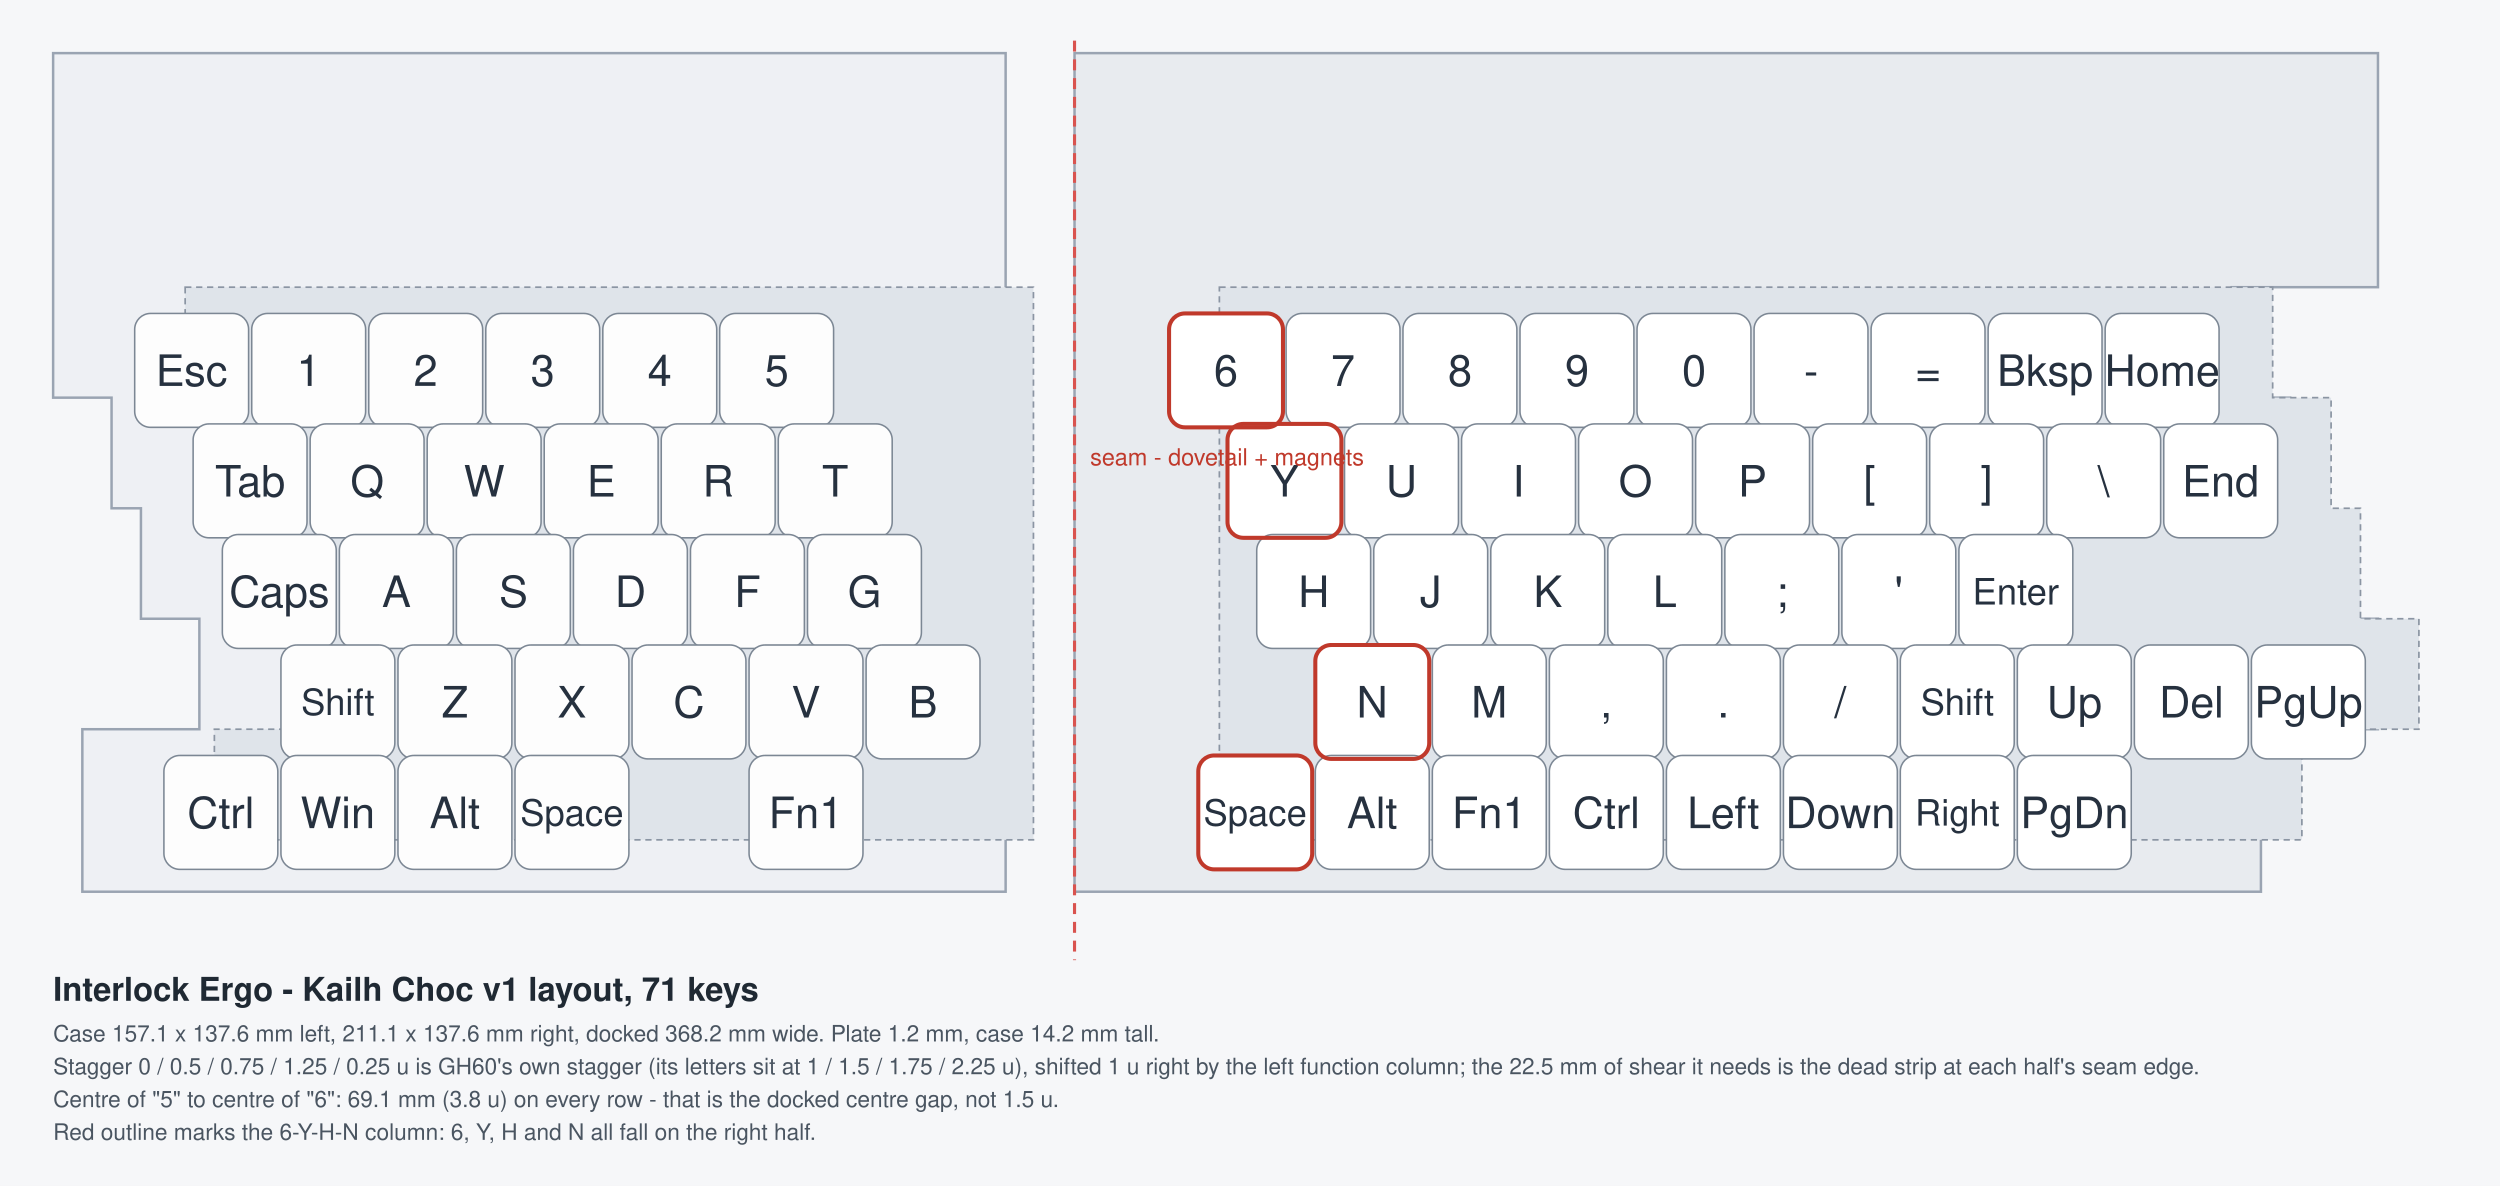
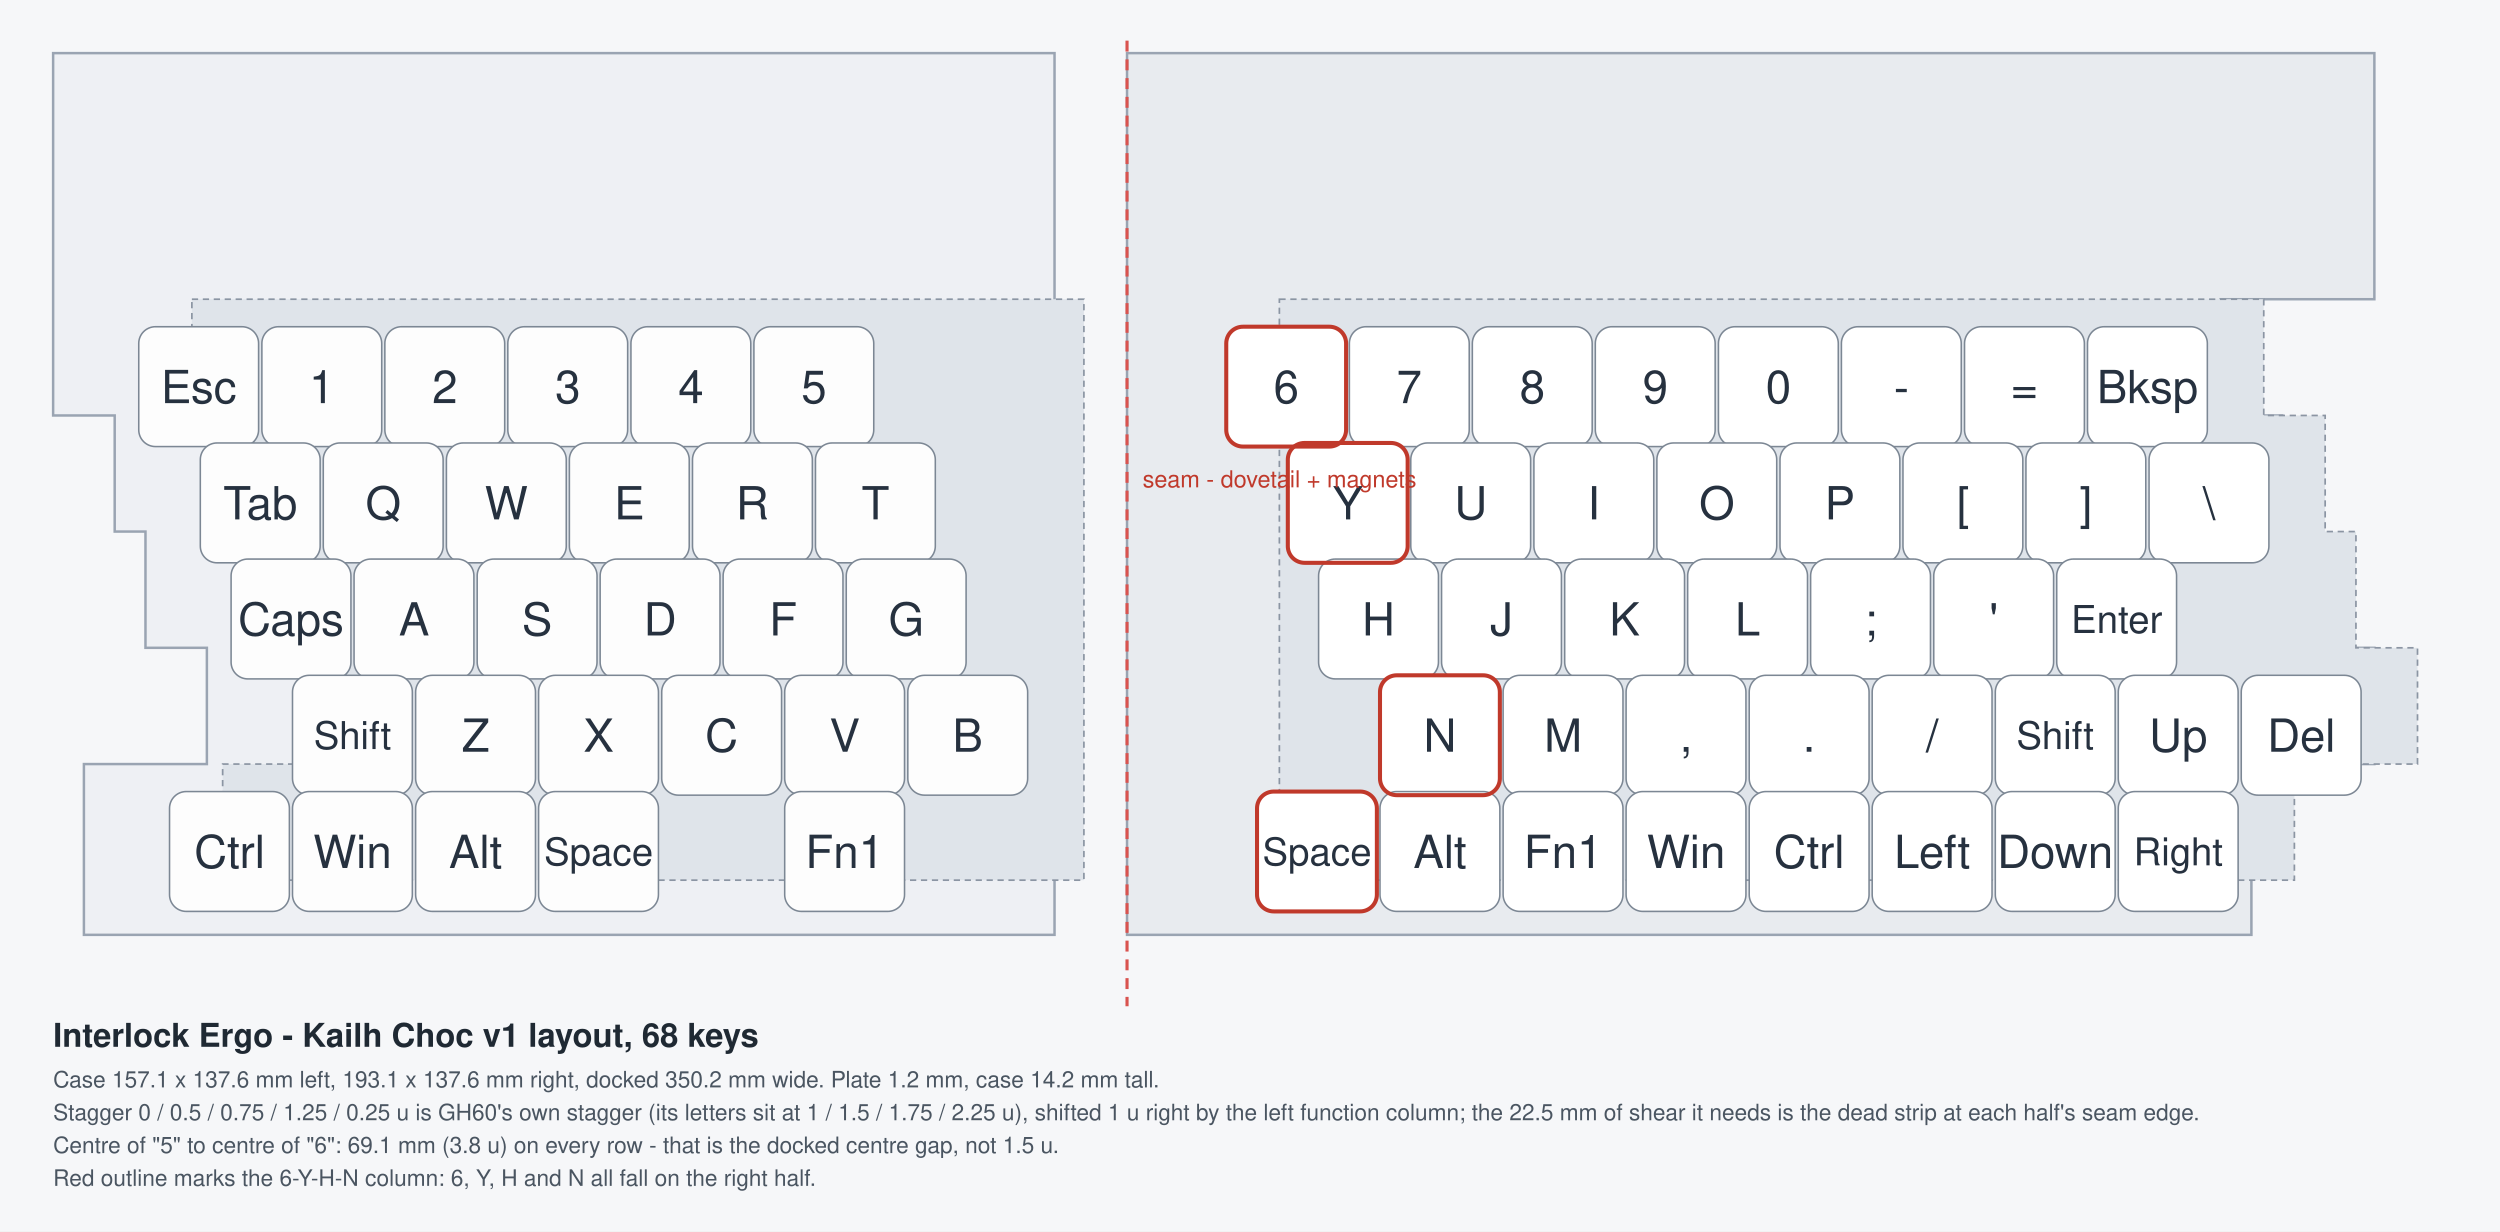
- <svg xmlns="http://www.w3.org/2000/svg" width="1600" height="759" viewBox="0 0 1600 759" font-family="ui-sans-serif, -apple-system, Segoe UI, Helvetica, Arial, sans-serif">
-   <rect width="1600" height="759" fill="#f6f7f9" />
-   <polygon points="34.0,34.0 643.6,34.0 643.6,570.7 52.7,570.7 52.7,466.7 127.6,466.7 127.6,396.0 90.2,396.0 90.2,325.3 71.4,325.3 71.4,254.5 34.0,254.5" fill="#eef0f4" stroke="#9aa4b2" stroke-width="1.6" />
-   <polygon points="687.7,34.0 1521.9,34.0 1521.9,183.8 1428.3,183.8 1428.3,254.5 1465.7,254.5 1465.7,325.3 1484.4,325.3 1484.4,396.0 1521.9,396.0 1521.9,466.7 1447.0,466.7 1447.0,570.7 687.7,570.7" fill="#e8ebef" stroke="#9aa4b2" stroke-width="1.6" />
-   <polygon points="118.5,183.8 661.4,183.8 661.4,537.5 137.2,537.5 137.2,466.7 212.1,466.7 212.1,396.0 174.6,396.0 174.6,325.3 155.9,325.3 155.9,254.5 118.5,254.5" fill="#dfe4ea" stroke="#8b95a3" stroke-width="1.1" stroke-dasharray="4 3" />
-   <polygon points="780.4,183.8 1454.5,183.8 1454.5,254.5 1491.9,254.5 1491.9,325.3 1510.7,325.3 1510.7,396.0 1548.1,396.0 1548.1,466.7 1473.2,466.7 1473.2,537.5 780.4,537.5" fill="#dfe4ea" stroke="#8b95a3" stroke-width="1.1" stroke-dasharray="4 3" />
-   <line x1="687.7" y1="26" x2="687.7" y2="614.5" stroke="#d9534f" stroke-width="2" stroke-dasharray="7 5" />
-   <rect x="86.2" y="200.6" width="72.9" height="72.9" rx="10.2" fill="#fdfdfd" stroke="#7c8794" stroke-width="1" />
-   <text x="122.6" y="247.0" font-size="27.7" text-anchor="middle" fill="#26313f">Esc</text>
-   <rect x="161.1" y="200.6" width="72.9" height="72.9" rx="10.2" fill="#fdfdfd" stroke="#7c8794" stroke-width="1" />
-   <text x="197.5" y="247.0" font-size="27.7" text-anchor="middle" fill="#26313f">1</text>
-   <rect x="236.0" y="200.6" width="72.9" height="72.9" rx="10.2" fill="#fdfdfd" stroke="#7c8794" stroke-width="1" />
-   <text x="272.4" y="247.0" font-size="27.7" text-anchor="middle" fill="#26313f">2</text>
-   <rect x="310.9" y="200.6" width="72.9" height="72.9" rx="10.2" fill="#fdfdfd" stroke="#7c8794" stroke-width="1" />
-   <text x="347.3" y="247.0" font-size="27.7" text-anchor="middle" fill="#26313f">3</text>
-   <rect x="385.8" y="200.6" width="72.9" height="72.9" rx="10.2" fill="#fdfdfd" stroke="#7c8794" stroke-width="1" />
-   <text x="422.2" y="247.0" font-size="27.7" text-anchor="middle" fill="#26313f">4</text>
-   <rect x="460.6" y="200.6" width="72.9" height="72.9" rx="10.2" fill="#fdfdfd" stroke="#7c8794" stroke-width="1" />
-   <text x="497.1" y="247.0" font-size="27.7" text-anchor="middle" fill="#26313f">5</text>
-   <rect x="748.2" y="200.6" width="72.9" height="72.9" rx="10.2" fill="#ffffff" stroke="#7c8794" stroke-width="1" />
-   <text x="784.6" y="247.0" font-size="27.7" text-anchor="middle" fill="#26313f">6</text>
-   <rect x="823.1" y="200.6" width="72.9" height="72.9" rx="10.2" fill="#ffffff" stroke="#7c8794" stroke-width="1" />
-   <text x="859.5" y="247.0" font-size="27.7" text-anchor="middle" fill="#26313f">7</text>
-   <rect x="897.9" y="200.6" width="72.9" height="72.9" rx="10.2" fill="#ffffff" stroke="#7c8794" stroke-width="1" />
-   <text x="934.4" y="247.0" font-size="27.7" text-anchor="middle" fill="#26313f">8</text>
-   <rect x="972.8" y="200.6" width="72.9" height="72.9" rx="10.2" fill="#ffffff" stroke="#7c8794" stroke-width="1" />
-   <text x="1009.3" y="247.0" font-size="27.7" text-anchor="middle" fill="#26313f">9</text>
-   <rect x="1047.7" y="200.6" width="72.9" height="72.9" rx="10.2" fill="#ffffff" stroke="#7c8794" stroke-width="1" />
-   <text x="1084.2" y="247.0" font-size="27.7" text-anchor="middle" fill="#26313f">0</text>
-   <rect x="1122.6" y="200.6" width="72.9" height="72.9" rx="10.2" fill="#ffffff" stroke="#7c8794" stroke-width="1" />
-   <text x="1159.1" y="247.0" font-size="27.7" text-anchor="middle" fill="#26313f">-</text>
-   <rect x="1197.5" y="200.6" width="72.9" height="72.9" rx="10.2" fill="#ffffff" stroke="#7c8794" stroke-width="1" />
-   <text x="1234.0" y="247.0" font-size="27.7" text-anchor="middle" fill="#26313f">=</text>
-   <rect x="1272.4" y="200.6" width="72.9" height="72.9" rx="10.2" fill="#ffffff" stroke="#7c8794" stroke-width="1" />
-   <text x="1308.9" y="247.0" font-size="27.7" text-anchor="middle" fill="#26313f">Bksp</text>
-   <rect x="1347.3" y="200.6" width="72.9" height="72.9" rx="10.2" fill="#ffffff" stroke="#7c8794" stroke-width="1" />
-   <text x="1383.8" y="247.0" font-size="27.7" text-anchor="middle" fill="#26313f">Home</text>
-   <rect x="123.6" y="271.3" width="72.9" height="72.9" rx="10.2" fill="#fdfdfd" stroke="#7c8794" stroke-width="1" />
-   <text x="160.1" y="317.8" font-size="27.7" text-anchor="middle" fill="#26313f">Tab</text>
-   <rect x="198.5" y="271.3" width="72.9" height="72.9" rx="10.2" fill="#fdfdfd" stroke="#7c8794" stroke-width="1" />
-   <text x="235.0" y="317.8" font-size="27.7" text-anchor="middle" fill="#26313f">Q</text>
-   <rect x="273.4" y="271.3" width="72.9" height="72.9" rx="10.2" fill="#fdfdfd" stroke="#7c8794" stroke-width="1" />
-   <text x="309.9" y="317.8" font-size="27.7" text-anchor="middle" fill="#26313f">W</text>
-   <rect x="348.3" y="271.3" width="72.9" height="72.9" rx="10.2" fill="#fdfdfd" stroke="#7c8794" stroke-width="1" />
-   <text x="384.8" y="317.8" font-size="27.7" text-anchor="middle" fill="#26313f">E</text>
-   <rect x="423.2" y="271.3" width="72.9" height="72.9" rx="10.2" fill="#fdfdfd" stroke="#7c8794" stroke-width="1" />
-   <text x="459.6" y="317.8" font-size="27.7" text-anchor="middle" fill="#26313f">R</text>
-   <rect x="498.1" y="271.3" width="72.9" height="72.9" rx="10.2" fill="#fdfdfd" stroke="#7c8794" stroke-width="1" />
-   <text x="534.5" y="317.8" font-size="27.7" text-anchor="middle" fill="#26313f">T</text>
-   <rect x="785.6" y="271.3" width="72.9" height="72.9" rx="10.2" fill="#ffffff" stroke="#7c8794" stroke-width="1" />
-   <text x="822.1" y="317.8" font-size="27.7" text-anchor="middle" fill="#26313f">Y</text>
-   <rect x="860.5" y="271.3" width="72.9" height="72.9" rx="10.2" fill="#ffffff" stroke="#7c8794" stroke-width="1" />
-   <text x="896.9" y="317.8" font-size="27.7" text-anchor="middle" fill="#26313f">U</text>
-   <rect x="935.4" y="271.3" width="72.9" height="72.9" rx="10.2" fill="#ffffff" stroke="#7c8794" stroke-width="1" />
-   <text x="971.8" y="317.8" font-size="27.7" text-anchor="middle" fill="#26313f">I</text>
-   <rect x="1010.3" y="271.3" width="72.9" height="72.9" rx="10.2" fill="#ffffff" stroke="#7c8794" stroke-width="1" />
-   <text x="1046.7" y="317.8" font-size="27.7" text-anchor="middle" fill="#26313f">O</text>
-   <rect x="1085.2" y="271.3" width="72.9" height="72.9" rx="10.2" fill="#ffffff" stroke="#7c8794" stroke-width="1" />
-   <text x="1121.6" y="317.8" font-size="27.7" text-anchor="middle" fill="#26313f">P</text>
-   <rect x="1160.1" y="271.3" width="72.9" height="72.9" rx="10.2" fill="#ffffff" stroke="#7c8794" stroke-width="1" />
-   <text x="1196.5" y="317.8" font-size="27.7" text-anchor="middle" fill="#26313f">[</text>
-   <rect x="1235.0" y="271.3" width="72.9" height="72.9" rx="10.2" fill="#ffffff" stroke="#7c8794" stroke-width="1" />
-   <text x="1271.4" y="317.8" font-size="27.7" text-anchor="middle" fill="#26313f">]</text>
-   <rect x="1309.9" y="271.3" width="72.9" height="72.9" rx="10.2" fill="#ffffff" stroke="#7c8794" stroke-width="1" />
-   <text x="1346.3" y="317.8" font-size="27.7" text-anchor="middle" fill="#26313f">\</text>
-   <rect x="1384.8" y="271.3" width="72.9" height="72.9" rx="10.2" fill="#ffffff" stroke="#7c8794" stroke-width="1" />
-   <text x="1421.2" y="317.8" font-size="27.7" text-anchor="middle" fill="#26313f">End</text>
-   <rect x="142.3" y="342.1" width="72.9" height="72.9" rx="10.2" fill="#fdfdfd" stroke="#7c8794" stroke-width="1" />
-   <text x="178.8" y="388.5" font-size="27.7" text-anchor="middle" fill="#26313f">Caps</text>
-   <rect x="217.2" y="342.1" width="72.9" height="72.9" rx="10.2" fill="#fdfdfd" stroke="#7c8794" stroke-width="1" />
-   <text x="253.7" y="388.5" font-size="27.7" text-anchor="middle" fill="#26313f">A</text>
-   <rect x="292.1" y="342.1" width="72.9" height="72.9" rx="10.2" fill="#fdfdfd" stroke="#7c8794" stroke-width="1" />
-   <text x="328.6" y="388.5" font-size="27.7" text-anchor="middle" fill="#26313f">S</text>
-   <rect x="367.0" y="342.1" width="72.9" height="72.9" rx="10.2" fill="#fdfdfd" stroke="#7c8794" stroke-width="1" />
-   <text x="403.5" y="388.5" font-size="27.7" text-anchor="middle" fill="#26313f">D</text>
-   <rect x="441.9" y="342.1" width="72.9" height="72.9" rx="10.2" fill="#fdfdfd" stroke="#7c8794" stroke-width="1" />
-   <text x="478.4" y="388.5" font-size="27.7" text-anchor="middle" fill="#26313f">F</text>
-   <rect x="516.8" y="342.1" width="72.9" height="72.9" rx="10.2" fill="#fdfdfd" stroke="#7c8794" stroke-width="1" />
-   <text x="553.3" y="388.5" font-size="27.7" text-anchor="middle" fill="#26313f">G</text>
-   <rect x="804.3" y="342.1" width="72.9" height="72.9" rx="10.2" fill="#ffffff" stroke="#7c8794" stroke-width="1" />
-   <text x="840.8" y="388.5" font-size="27.7" text-anchor="middle" fill="#26313f">H</text>
-   <rect x="879.2" y="342.1" width="72.9" height="72.9" rx="10.2" fill="#ffffff" stroke="#7c8794" stroke-width="1" />
-   <text x="915.7" y="388.5" font-size="27.7" text-anchor="middle" fill="#26313f">J</text>
-   <rect x="954.1" y="342.1" width="72.9" height="72.9" rx="10.2" fill="#ffffff" stroke="#7c8794" stroke-width="1" />
-   <text x="990.6" y="388.5" font-size="27.7" text-anchor="middle" fill="#26313f">K</text>
-   <rect x="1029.0" y="342.1" width="72.9" height="72.9" rx="10.2" fill="#ffffff" stroke="#7c8794" stroke-width="1" />
-   <text x="1065.5" y="388.5" font-size="27.7" text-anchor="middle" fill="#26313f">L</text>
-   <rect x="1103.9" y="342.1" width="72.9" height="72.9" rx="10.2" fill="#ffffff" stroke="#7c8794" stroke-width="1" />
-   <text x="1140.4" y="388.5" font-size="27.7" text-anchor="middle" fill="#26313f">;</text>
-   <rect x="1178.8" y="342.1" width="72.9" height="72.9" rx="10.2" fill="#ffffff" stroke="#7c8794" stroke-width="1" />
-   <text x="1215.2" y="388.5" font-size="27.7" text-anchor="middle" fill="#26313f">'</text>
-   <rect x="1253.7" y="342.1" width="72.9" height="72.9" rx="10.2" fill="#ffffff" stroke="#7c8794" stroke-width="1" />
-   <text x="1290.1" y="386.9" font-size="23.3" text-anchor="middle" fill="#26313f">Enter</text>
-   <rect x="179.8" y="412.8" width="72.9" height="72.9" rx="10.2" fill="#fdfdfd" stroke="#7c8794" stroke-width="1" />
-   <text x="216.2" y="457.6" font-size="23.3" text-anchor="middle" fill="#26313f">Shift</text>
-   <rect x="254.7" y="412.8" width="72.9" height="72.9" rx="10.2" fill="#fdfdfd" stroke="#7c8794" stroke-width="1" />
-   <text x="291.1" y="459.2" font-size="27.7" text-anchor="middle" fill="#26313f">Z</text>
-   <rect x="329.6" y="412.8" width="72.9" height="72.9" rx="10.2" fill="#fdfdfd" stroke="#7c8794" stroke-width="1" />
-   <text x="366.0" y="459.2" font-size="27.7" text-anchor="middle" fill="#26313f">X</text>
-   <rect x="404.5" y="412.8" width="72.9" height="72.9" rx="10.2" fill="#fdfdfd" stroke="#7c8794" stroke-width="1" />
-   <text x="440.9" y="459.2" font-size="27.7" text-anchor="middle" fill="#26313f">C</text>
-   <rect x="479.4" y="412.8" width="72.9" height="72.9" rx="10.2" fill="#fdfdfd" stroke="#7c8794" stroke-width="1" />
-   <text x="515.8" y="459.2" font-size="27.7" text-anchor="middle" fill="#26313f">V</text>
-   <rect x="554.3" y="412.8" width="72.9" height="72.9" rx="10.2" fill="#fdfdfd" stroke="#7c8794" stroke-width="1" />
-   <text x="590.7" y="459.2" font-size="27.7" text-anchor="middle" fill="#26313f">B</text>
-   <rect x="841.8" y="412.8" width="72.9" height="72.9" rx="10.2" fill="#ffffff" stroke="#7c8794" stroke-width="1" />
-   <text x="878.2" y="459.2" font-size="27.7" text-anchor="middle" fill="#26313f">N</text>
-   <rect x="916.7" y="412.8" width="72.9" height="72.9" rx="10.2" fill="#ffffff" stroke="#7c8794" stroke-width="1" />
-   <text x="953.1" y="459.2" font-size="27.7" text-anchor="middle" fill="#26313f">M</text>
-   <rect x="991.6" y="412.8" width="72.9" height="72.9" rx="10.2" fill="#ffffff" stroke="#7c8794" stroke-width="1" />
-   <text x="1028.0" y="459.2" font-size="27.7" text-anchor="middle" fill="#26313f">,</text>
-   <rect x="1066.5" y="412.8" width="72.9" height="72.9" rx="10.2" fill="#ffffff" stroke="#7c8794" stroke-width="1" />
-   <text x="1102.9" y="459.2" font-size="27.7" text-anchor="middle" fill="#26313f">.</text>
-   <rect x="1141.4" y="412.8" width="72.9" height="72.9" rx="10.2" fill="#ffffff" stroke="#7c8794" stroke-width="1" />
-   <text x="1177.8" y="459.2" font-size="27.7" text-anchor="middle" fill="#26313f">/</text>
-   <rect x="1216.2" y="412.8" width="72.9" height="72.9" rx="10.2" fill="#ffffff" stroke="#7c8794" stroke-width="1" />
-   <text x="1252.7" y="457.6" font-size="23.3" text-anchor="middle" fill="#26313f">Shift</text>
-   <rect x="1291.1" y="412.8" width="72.9" height="72.9" rx="10.2" fill="#ffffff" stroke="#7c8794" stroke-width="1" />
-   <text x="1327.6" y="459.2" font-size="27.7" text-anchor="middle" fill="#26313f">Up</text>
-   <rect x="1366.0" y="412.8" width="72.9" height="72.9" rx="10.2" fill="#ffffff" stroke="#7c8794" stroke-width="1" />
-   <text x="1402.5" y="459.2" font-size="27.7" text-anchor="middle" fill="#26313f">Del</text>
-   <rect x="1440.9" y="412.8" width="72.9" height="72.9" rx="10.2" fill="#ffffff" stroke="#7c8794" stroke-width="1" />
-   <text x="1477.4" y="459.2" font-size="27.7" text-anchor="middle" fill="#26313f">PgUp</text>
-   <rect x="104.9" y="483.5" width="72.9" height="72.9" rx="10.2" fill="#fdfdfd" stroke="#7c8794" stroke-width="1" />
-   <text x="141.3" y="530.0" font-size="27.7" text-anchor="middle" fill="#26313f">Ctrl</text>
-   <rect x="179.8" y="483.5" width="72.9" height="72.9" rx="10.2" fill="#fdfdfd" stroke="#7c8794" stroke-width="1" />
-   <text x="216.2" y="530.0" font-size="27.7" text-anchor="middle" fill="#26313f">Win</text>
-   <rect x="254.7" y="483.5" width="72.9" height="72.9" rx="10.2" fill="#fdfdfd" stroke="#7c8794" stroke-width="1" />
-   <text x="291.1" y="530.0" font-size="27.7" text-anchor="middle" fill="#26313f">Alt</text>
-   <rect x="329.6" y="483.5" width="72.9" height="72.9" rx="10.2" fill="#fdfdfd" stroke="#7c8794" stroke-width="1" />
-   <text x="366.0" y="528.4" font-size="23.3" text-anchor="middle" fill="#26313f">Space</text>
-   <rect x="479.4" y="483.5" width="72.9" height="72.9" rx="10.2" fill="#fdfdfd" stroke="#7c8794" stroke-width="1" />
-   <text x="515.8" y="530.0" font-size="27.7" text-anchor="middle" fill="#26313f">Fn1</text>
-   <rect x="766.9" y="483.5" width="72.9" height="72.9" rx="10.2" fill="#ffffff" stroke="#7c8794" stroke-width="1" />
-   <text x="803.3" y="528.4" font-size="23.3" text-anchor="middle" fill="#26313f">Space</text>
-   <rect x="841.8" y="483.5" width="72.9" height="72.9" rx="10.2" fill="#ffffff" stroke="#7c8794" stroke-width="1" />
-   <text x="878.2" y="530.0" font-size="27.7" text-anchor="middle" fill="#26313f">Alt</text>
-   <rect x="916.7" y="483.5" width="72.9" height="72.9" rx="10.2" fill="#ffffff" stroke="#7c8794" stroke-width="1" />
-   <text x="953.1" y="530.0" font-size="27.7" text-anchor="middle" fill="#26313f">Fn1</text>
-   <rect x="991.6" y="483.5" width="72.9" height="72.9" rx="10.2" fill="#ffffff" stroke="#7c8794" stroke-width="1" />
-   <text x="1028.0" y="530.0" font-size="27.7" text-anchor="middle" fill="#26313f">Ctrl</text>
-   <rect x="1066.5" y="483.5" width="72.9" height="72.9" rx="10.2" fill="#ffffff" stroke="#7c8794" stroke-width="1" />
-   <text x="1102.9" y="530.0" font-size="27.7" text-anchor="middle" fill="#26313f">Left</text>
-   <rect x="1141.4" y="483.5" width="72.9" height="72.9" rx="10.2" fill="#ffffff" stroke="#7c8794" stroke-width="1" />
-   <text x="1177.8" y="530.0" font-size="27.7" text-anchor="middle" fill="#26313f">Down</text>
-   <rect x="1216.2" y="483.5" width="72.9" height="72.9" rx="10.2" fill="#ffffff" stroke="#7c8794" stroke-width="1" />
-   <text x="1252.7" y="528.4" font-size="23.3" text-anchor="middle" fill="#26313f">Right</text>
-   <rect x="1291.1" y="483.5" width="72.9" height="72.9" rx="10.2" fill="#ffffff" stroke="#7c8794" stroke-width="1" />
-   <text x="1327.6" y="530.0" font-size="27.7" text-anchor="middle" fill="#26313f">PgDn</text>
-   <rect x="748.2" y="200.6" width="72.9" height="72.9" rx="10.2" fill="none" stroke="#c0392b" stroke-width="2.6" />
-   <rect x="785.6" y="271.3" width="72.9" height="72.9" rx="10.2" fill="none" stroke="#c0392b" stroke-width="2.6" />
-   <rect x="841.8" y="412.8" width="72.9" height="72.9" rx="10.2" fill="none" stroke="#c0392b" stroke-width="2.6" />
-   <rect x="766.9" y="483.5" width="72.9" height="72.9" rx="10.2" fill="none" stroke="#c0392b" stroke-width="2.6" />
-   <text x="697.7" y="297.8" font-size="15" fill="#c0392b">seam - dovetail + magnets</text>
-   <text x="34" y="640.524" font-size="21" font-weight="600" fill="#1f2933">Interlock Ergo - Kailh Choc v1 layout, 71 keys</text>
-   <text x="34" y="666.524" font-size="14.5" fill="#4a5561">Case 157.1 x 137.6 mm left, 211.1 x 137.6 mm right, docked 368.2 mm wide. Plate 1.2 mm, case 14.2 mm tall.</text>
-   <text x="34" y="687.524" font-size="14.5" fill="#4a5561">Stagger 0 / 0.5 / 0.75 / 1.25 / 0.25 u is GH60's own stagger (its letters sit at 1 / 1.5 / 1.75 / 2.25 u), shifted 1 u right by the left function column; the 22.5 mm of shear it needs is the dead strip at each half's seam edge.</text>
-   <text x="34" y="708.524" font-size="14.5" fill="#4a5561">Centre of "5" to centre of "6": 69.1 mm (3.8 u) on every row - that is the docked centre gap, not 1.5 u.</text>
-   <text x="34" y="729.524" font-size="14.5" fill="#4a5561">Red outline marks the 6-Y-H-N column: 6, Y, H and N all fall on the right half.</text>
+ <svg xmlns="http://www.w3.org/2000/svg" width="1600" height="788" viewBox="0 0 1600 788" font-family="ui-sans-serif, -apple-system, Segoe UI, Helvetica, Arial, sans-serif">
+   <rect width="1600" height="788" fill="#f6f7f9" />
+   <polygon points="34.0,34.0 674.9,34.0 674.9,598.3 53.7,598.3 53.7,489.0 132.4,489.0 132.4,414.6 93.1,414.6 93.1,340.2 73.4,340.2 73.4,265.9 34.0,265.9" fill="#eef0f4" stroke="#9aa4b2" stroke-width="1.6" />
+   <polygon points="721.3,34.0 1519.6,34.0 1519.6,191.5 1421.2,191.5 1421.2,265.9 1460.6,265.9 1460.6,340.2 1480.3,340.2 1480.3,414.6 1519.6,414.6 1519.6,489.0 1440.9,489.0 1440.9,598.3 721.3,598.3" fill="#e8ebef" stroke="#9aa4b2" stroke-width="1.6" />
+   <polygon points="122.8,191.5 693.7,191.5 693.7,563.3 142.5,563.3 142.5,489.0 221.2,489.0 221.2,414.6 181.9,414.6 181.9,340.2 162.2,340.2 162.2,265.9 122.8,265.9" fill="#dfe4ea" stroke="#8b95a3" stroke-width="1.1" stroke-dasharray="4 3" />
+   <polygon points="818.8,191.5 1448.8,191.5 1448.8,265.9 1488.1,265.9 1488.1,340.2 1507.8,340.2 1507.8,414.6 1547.2,414.6 1547.2,489.0 1468.4,489.0 1468.4,563.3 818.8,563.3" fill="#dfe4ea" stroke="#8b95a3" stroke-width="1.1" stroke-dasharray="4 3" />
+   <line x1="721.3" y1="26" x2="721.3" y2="644.0" stroke="#d9534f" stroke-width="2" stroke-dasharray="7 5" />
+   <rect x="88.8" y="209.1" width="76.7" height="76.7" rx="10.7" fill="#fdfdfd" stroke="#7c8794" stroke-width="1" />
+   <text x="127.2" y="258.0" font-size="29.2" text-anchor="middle" fill="#26313f">Esc</text>
+   <rect x="167.6" y="209.1" width="76.7" height="76.7" rx="10.7" fill="#fdfdfd" stroke="#7c8794" stroke-width="1" />
+   <text x="205.9" y="258.0" font-size="29.2" text-anchor="middle" fill="#26313f">1</text>
+   <rect x="246.3" y="209.1" width="76.7" height="76.7" rx="10.7" fill="#fdfdfd" stroke="#7c8794" stroke-width="1" />
+   <text x="284.7" y="258.0" font-size="29.2" text-anchor="middle" fill="#26313f">2</text>
+   <rect x="325.0" y="209.1" width="76.7" height="76.7" rx="10.7" fill="#fdfdfd" stroke="#7c8794" stroke-width="1" />
+   <text x="363.4" y="258.0" font-size="29.2" text-anchor="middle" fill="#26313f">3</text>
+   <rect x="403.8" y="209.1" width="76.7" height="76.7" rx="10.7" fill="#fdfdfd" stroke="#7c8794" stroke-width="1" />
+   <text x="442.2" y="258.0" font-size="29.2" text-anchor="middle" fill="#26313f">4</text>
+   <rect x="482.5" y="209.1" width="76.7" height="76.7" rx="10.7" fill="#fdfdfd" stroke="#7c8794" stroke-width="1" />
+   <text x="520.9" y="258.0" font-size="29.2" text-anchor="middle" fill="#26313f">5</text>
+   <rect x="784.8" y="209.1" width="76.7" height="76.7" rx="10.7" fill="#ffffff" stroke="#7c8794" stroke-width="1" />
+   <text x="823.2" y="258.0" font-size="29.2" text-anchor="middle" fill="#26313f">6</text>
+   <rect x="863.6" y="209.1" width="76.7" height="76.7" rx="10.7" fill="#ffffff" stroke="#7c8794" stroke-width="1" />
+   <text x="901.9" y="258.0" font-size="29.2" text-anchor="middle" fill="#26313f">7</text>
+   <rect x="942.3" y="209.1" width="76.7" height="76.7" rx="10.7" fill="#ffffff" stroke="#7c8794" stroke-width="1" />
+   <text x="980.7" y="258.0" font-size="29.2" text-anchor="middle" fill="#26313f">8</text>
+   <rect x="1021.0" y="209.1" width="76.7" height="76.7" rx="10.7" fill="#ffffff" stroke="#7c8794" stroke-width="1" />
+   <text x="1059.4" y="258.0" font-size="29.2" text-anchor="middle" fill="#26313f">9</text>
+   <rect x="1099.8" y="209.1" width="76.7" height="76.7" rx="10.7" fill="#ffffff" stroke="#7c8794" stroke-width="1" />
+   <text x="1138.2" y="258.0" font-size="29.2" text-anchor="middle" fill="#26313f">0</text>
+   <rect x="1178.5" y="209.1" width="76.7" height="76.7" rx="10.7" fill="#ffffff" stroke="#7c8794" stroke-width="1" />
+   <text x="1216.9" y="258.0" font-size="29.2" text-anchor="middle" fill="#26313f">-</text>
+   <rect x="1257.3" y="209.1" width="76.7" height="76.7" rx="10.7" fill="#ffffff" stroke="#7c8794" stroke-width="1" />
+   <text x="1295.6" y="258.0" font-size="29.2" text-anchor="middle" fill="#26313f">=</text>
+   <rect x="1336.0" y="209.1" width="76.7" height="76.7" rx="10.7" fill="#ffffff" stroke="#7c8794" stroke-width="1" />
+   <text x="1374.4" y="258.0" font-size="29.2" text-anchor="middle" fill="#26313f">Bksp</text>
+   <rect x="128.2" y="283.5" width="76.7" height="76.7" rx="10.7" fill="#fdfdfd" stroke="#7c8794" stroke-width="1" />
+   <text x="166.6" y="332.4" font-size="29.2" text-anchor="middle" fill="#26313f">Tab</text>
+   <rect x="206.9" y="283.5" width="76.7" height="76.7" rx="10.7" fill="#fdfdfd" stroke="#7c8794" stroke-width="1" />
+   <text x="245.3" y="332.4" font-size="29.2" text-anchor="middle" fill="#26313f">Q</text>
+   <rect x="285.7" y="283.5" width="76.7" height="76.7" rx="10.7" fill="#fdfdfd" stroke="#7c8794" stroke-width="1" />
+   <text x="324.0" y="332.4" font-size="29.2" text-anchor="middle" fill="#26313f">W</text>
+   <rect x="364.4" y="283.5" width="76.7" height="76.7" rx="10.7" fill="#fdfdfd" stroke="#7c8794" stroke-width="1" />
+   <text x="402.8" y="332.4" font-size="29.2" text-anchor="middle" fill="#26313f">E</text>
+   <rect x="443.2" y="283.5" width="76.7" height="76.7" rx="10.7" fill="#fdfdfd" stroke="#7c8794" stroke-width="1" />
+   <text x="481.5" y="332.4" font-size="29.2" text-anchor="middle" fill="#26313f">R</text>
+   <rect x="521.9" y="283.5" width="76.7" height="76.7" rx="10.7" fill="#fdfdfd" stroke="#7c8794" stroke-width="1" />
+   <text x="560.3" y="332.4" font-size="29.2" text-anchor="middle" fill="#26313f">T</text>
+   <rect x="824.2" y="283.5" width="76.7" height="76.7" rx="10.7" fill="#ffffff" stroke="#7c8794" stroke-width="1" />
+   <text x="862.6" y="332.4" font-size="29.2" text-anchor="middle" fill="#26313f">Y</text>
+   <rect x="902.9" y="283.5" width="76.7" height="76.7" rx="10.7" fill="#ffffff" stroke="#7c8794" stroke-width="1" />
+   <text x="941.3" y="332.4" font-size="29.2" text-anchor="middle" fill="#26313f">U</text>
+   <rect x="981.7" y="283.5" width="76.7" height="76.7" rx="10.7" fill="#ffffff" stroke="#7c8794" stroke-width="1" />
+   <text x="1020.0" y="332.4" font-size="29.2" text-anchor="middle" fill="#26313f">I</text>
+   <rect x="1060.4" y="283.5" width="76.7" height="76.7" rx="10.7" fill="#ffffff" stroke="#7c8794" stroke-width="1" />
+   <text x="1098.8" y="332.4" font-size="29.2" text-anchor="middle" fill="#26313f">O</text>
+   <rect x="1139.2" y="283.5" width="76.7" height="76.7" rx="10.7" fill="#ffffff" stroke="#7c8794" stroke-width="1" />
+   <text x="1177.5" y="332.4" font-size="29.2" text-anchor="middle" fill="#26313f">P</text>
+   <rect x="1217.9" y="283.5" width="76.7" height="76.7" rx="10.7" fill="#ffffff" stroke="#7c8794" stroke-width="1" />
+   <text x="1256.3" y="332.4" font-size="29.2" text-anchor="middle" fill="#26313f">[</text>
+   <rect x="1296.6" y="283.5" width="76.7" height="76.7" rx="10.7" fill="#ffffff" stroke="#7c8794" stroke-width="1" />
+   <text x="1335.0" y="332.4" font-size="29.2" text-anchor="middle" fill="#26313f">]</text>
+   <rect x="1375.4" y="283.5" width="76.7" height="76.7" rx="10.7" fill="#ffffff" stroke="#7c8794" stroke-width="1" />
+   <text x="1413.8" y="332.4" font-size="29.2" text-anchor="middle" fill="#26313f">\</text>
+   <rect x="147.9" y="357.8" width="76.7" height="76.7" rx="10.7" fill="#fdfdfd" stroke="#7c8794" stroke-width="1" />
+   <text x="186.2" y="406.7" font-size="29.2" text-anchor="middle" fill="#26313f">Caps</text>
+   <rect x="226.6" y="357.8" width="76.7" height="76.7" rx="10.7" fill="#fdfdfd" stroke="#7c8794" stroke-width="1" />
+   <text x="265.0" y="406.7" font-size="29.2" text-anchor="middle" fill="#26313f">A</text>
+   <rect x="305.4" y="357.8" width="76.7" height="76.7" rx="10.7" fill="#fdfdfd" stroke="#7c8794" stroke-width="1" />
+   <text x="343.7" y="406.7" font-size="29.2" text-anchor="middle" fill="#26313f">S</text>
+   <rect x="384.1" y="357.8" width="76.7" height="76.7" rx="10.7" fill="#fdfdfd" stroke="#7c8794" stroke-width="1" />
+   <text x="422.5" y="406.7" font-size="29.2" text-anchor="middle" fill="#26313f">D</text>
+   <rect x="462.8" y="357.8" width="76.7" height="76.7" rx="10.7" fill="#fdfdfd" stroke="#7c8794" stroke-width="1" />
+   <text x="501.2" y="406.7" font-size="29.2" text-anchor="middle" fill="#26313f">F</text>
+   <rect x="541.6" y="357.8" width="76.7" height="76.7" rx="10.7" fill="#fdfdfd" stroke="#7c8794" stroke-width="1" />
+   <text x="580.0" y="406.7" font-size="29.2" text-anchor="middle" fill="#26313f">G</text>
+   <rect x="843.9" y="357.8" width="76.7" height="76.7" rx="10.7" fill="#ffffff" stroke="#7c8794" stroke-width="1" />
+   <text x="882.2" y="406.7" font-size="29.2" text-anchor="middle" fill="#26313f">H</text>
+   <rect x="922.6" y="357.8" width="76.7" height="76.7" rx="10.7" fill="#ffffff" stroke="#7c8794" stroke-width="1" />
+   <text x="961.0" y="406.7" font-size="29.2" text-anchor="middle" fill="#26313f">J</text>
+   <rect x="1001.4" y="357.8" width="76.7" height="76.7" rx="10.7" fill="#ffffff" stroke="#7c8794" stroke-width="1" />
+   <text x="1039.7" y="406.7" font-size="29.2" text-anchor="middle" fill="#26313f">K</text>
+   <rect x="1080.1" y="357.8" width="76.7" height="76.7" rx="10.7" fill="#ffffff" stroke="#7c8794" stroke-width="1" />
+   <text x="1118.5" y="406.7" font-size="29.2" text-anchor="middle" fill="#26313f">L</text>
+   <rect x="1158.8" y="357.8" width="76.7" height="76.7" rx="10.7" fill="#ffffff" stroke="#7c8794" stroke-width="1" />
+   <text x="1197.2" y="406.7" font-size="29.2" text-anchor="middle" fill="#26313f">;</text>
+   <rect x="1237.6" y="357.8" width="76.7" height="76.7" rx="10.7" fill="#ffffff" stroke="#7c8794" stroke-width="1" />
+   <text x="1276.0" y="406.7" font-size="29.2" text-anchor="middle" fill="#26313f">'</text>
+   <rect x="1316.3" y="357.8" width="76.7" height="76.7" rx="10.7" fill="#ffffff" stroke="#7c8794" stroke-width="1" />
+   <text x="1354.7" y="405.1" font-size="24.6" text-anchor="middle" fill="#26313f">Enter</text>
+   <rect x="187.2" y="432.2" width="76.7" height="76.7" rx="10.7" fill="#fdfdfd" stroke="#7c8794" stroke-width="1" />
+   <text x="225.6" y="479.4" font-size="24.6" text-anchor="middle" fill="#26313f">Shift</text>
+   <rect x="266.0" y="432.2" width="76.7" height="76.7" rx="10.7" fill="#fdfdfd" stroke="#7c8794" stroke-width="1" />
+   <text x="304.4" y="481.1" font-size="29.2" text-anchor="middle" fill="#26313f">Z</text>
+   <rect x="344.7" y="432.2" width="76.7" height="76.7" rx="10.7" fill="#fdfdfd" stroke="#7c8794" stroke-width="1" />
+   <text x="383.1" y="481.1" font-size="29.2" text-anchor="middle" fill="#26313f">X</text>
+   <rect x="423.5" y="432.2" width="76.7" height="76.7" rx="10.7" fill="#fdfdfd" stroke="#7c8794" stroke-width="1" />
+   <text x="461.8" y="481.1" font-size="29.2" text-anchor="middle" fill="#26313f">C</text>
+   <rect x="502.2" y="432.2" width="76.7" height="76.7" rx="10.7" fill="#fdfdfd" stroke="#7c8794" stroke-width="1" />
+   <text x="540.6" y="481.1" font-size="29.2" text-anchor="middle" fill="#26313f">V</text>
+   <rect x="581.0" y="432.2" width="76.7" height="76.7" rx="10.7" fill="#fdfdfd" stroke="#7c8794" stroke-width="1" />
+   <text x="619.3" y="481.1" font-size="29.2" text-anchor="middle" fill="#26313f">B</text>
+   <rect x="883.2" y="432.2" width="76.7" height="76.7" rx="10.7" fill="#ffffff" stroke="#7c8794" stroke-width="1" />
+   <text x="921.6" y="481.1" font-size="29.2" text-anchor="middle" fill="#26313f">N</text>
+   <rect x="962.0" y="432.2" width="76.7" height="76.7" rx="10.7" fill="#ffffff" stroke="#7c8794" stroke-width="1" />
+   <text x="1000.4" y="481.1" font-size="29.2" text-anchor="middle" fill="#26313f">M</text>
+   <rect x="1040.7" y="432.2" width="76.7" height="76.7" rx="10.7" fill="#ffffff" stroke="#7c8794" stroke-width="1" />
+   <text x="1079.1" y="481.1" font-size="29.2" text-anchor="middle" fill="#26313f">,</text>
+   <rect x="1119.5" y="432.2" width="76.7" height="76.7" rx="10.7" fill="#ffffff" stroke="#7c8794" stroke-width="1" />
+   <text x="1157.8" y="481.1" font-size="29.2" text-anchor="middle" fill="#26313f">.</text>
+   <rect x="1198.2" y="432.2" width="76.7" height="76.7" rx="10.7" fill="#ffffff" stroke="#7c8794" stroke-width="1" />
+   <text x="1236.6" y="481.1" font-size="29.2" text-anchor="middle" fill="#26313f">/</text>
+   <rect x="1277.0" y="432.2" width="76.7" height="76.7" rx="10.7" fill="#ffffff" stroke="#7c8794" stroke-width="1" />
+   <text x="1315.3" y="479.4" font-size="24.6" text-anchor="middle" fill="#26313f">Shift</text>
+   <rect x="1355.7" y="432.2" width="76.7" height="76.7" rx="10.7" fill="#ffffff" stroke="#7c8794" stroke-width="1" />
+   <text x="1394.1" y="481.1" font-size="29.2" text-anchor="middle" fill="#26313f">Up</text>
+   <rect x="1434.4" y="432.2" width="76.7" height="76.7" rx="10.7" fill="#ffffff" stroke="#7c8794" stroke-width="1" />
+   <text x="1472.8" y="481.1" font-size="29.2" text-anchor="middle" fill="#26313f">Del</text>
+   <rect x="108.5" y="506.6" width="76.7" height="76.7" rx="10.7" fill="#fdfdfd" stroke="#7c8794" stroke-width="1" />
+   <text x="146.9" y="555.5" font-size="29.2" text-anchor="middle" fill="#26313f">Ctrl</text>
+   <rect x="187.2" y="506.6" width="76.7" height="76.7" rx="10.7" fill="#fdfdfd" stroke="#7c8794" stroke-width="1" />
+   <text x="225.6" y="555.5" font-size="29.2" text-anchor="middle" fill="#26313f">Win</text>
+   <rect x="266.0" y="506.6" width="76.7" height="76.7" rx="10.7" fill="#fdfdfd" stroke="#7c8794" stroke-width="1" />
+   <text x="304.4" y="555.5" font-size="29.2" text-anchor="middle" fill="#26313f">Alt</text>
+   <rect x="344.7" y="506.6" width="76.7" height="76.7" rx="10.7" fill="#fdfdfd" stroke="#7c8794" stroke-width="1" />
+   <text x="383.1" y="553.8" font-size="24.6" text-anchor="middle" fill="#26313f">Space</text>
+   <rect x="502.2" y="506.6" width="76.7" height="76.7" rx="10.7" fill="#fdfdfd" stroke="#7c8794" stroke-width="1" />
+   <text x="540.6" y="555.5" font-size="29.2" text-anchor="middle" fill="#26313f">Fn1</text>
+   <rect x="804.5" y="506.6" width="76.7" height="76.7" rx="10.7" fill="#ffffff" stroke="#7c8794" stroke-width="1" />
+   <text x="842.9" y="553.8" font-size="24.6" text-anchor="middle" fill="#26313f">Space</text>
+   <rect x="883.2" y="506.6" width="76.7" height="76.7" rx="10.7" fill="#ffffff" stroke="#7c8794" stroke-width="1" />
+   <text x="921.6" y="555.5" font-size="29.2" text-anchor="middle" fill="#26313f">Alt</text>
+   <rect x="962.0" y="506.6" width="76.7" height="76.7" rx="10.7" fill="#ffffff" stroke="#7c8794" stroke-width="1" />
+   <text x="1000.4" y="555.5" font-size="29.2" text-anchor="middle" fill="#26313f">Fn1</text>
+   <rect x="1040.7" y="506.6" width="76.7" height="76.7" rx="10.7" fill="#ffffff" stroke="#7c8794" stroke-width="1" />
+   <text x="1079.1" y="555.5" font-size="29.2" text-anchor="middle" fill="#26313f">Win</text>
+   <rect x="1119.5" y="506.6" width="76.7" height="76.7" rx="10.7" fill="#ffffff" stroke="#7c8794" stroke-width="1" />
+   <text x="1157.8" y="555.5" font-size="29.2" text-anchor="middle" fill="#26313f">Ctrl</text>
+   <rect x="1198.2" y="506.6" width="76.7" height="76.7" rx="10.7" fill="#ffffff" stroke="#7c8794" stroke-width="1" />
+   <text x="1236.6" y="555.5" font-size="29.2" text-anchor="middle" fill="#26313f">Left</text>
+   <rect x="1277.0" y="506.6" width="76.7" height="76.7" rx="10.7" fill="#ffffff" stroke="#7c8794" stroke-width="1" />
+   <text x="1315.3" y="555.5" font-size="29.2" text-anchor="middle" fill="#26313f">Down</text>
+   <rect x="1355.7" y="506.6" width="76.7" height="76.7" rx="10.7" fill="#ffffff" stroke="#7c8794" stroke-width="1" />
+   <text x="1394.1" y="553.8" font-size="24.6" text-anchor="middle" fill="#26313f">Right</text>
+   <rect x="784.8" y="209.1" width="76.7" height="76.7" rx="10.7" fill="none" stroke="#c0392b" stroke-width="2.6" />
+   <rect x="824.2" y="283.5" width="76.7" height="76.7" rx="10.7" fill="none" stroke="#c0392b" stroke-width="2.6" />
+   <rect x="883.2" y="432.2" width="76.7" height="76.7" rx="10.7" fill="none" stroke="#c0392b" stroke-width="2.6" />
+   <rect x="804.5" y="506.6" width="76.7" height="76.7" rx="10.7" fill="none" stroke="#c0392b" stroke-width="2.6" />
+   <text x="731.3" y="311.9" font-size="15" fill="#c0392b">seam - dovetail + magnets</text>
+   <text x="34" y="669.951" font-size="21" font-weight="600" fill="#1f2933">Interlock Ergo - Kailh Choc v1 layout, 68 keys</text>
+   <text x="34" y="695.951" font-size="14.5" fill="#4a5561">Case 157.1 x 137.6 mm left, 193.1 x 137.6 mm right, docked 350.2 mm wide. Plate 1.2 mm, case 14.2 mm tall.</text>
+   <text x="34" y="716.951" font-size="14.5" fill="#4a5561">Stagger 0 / 0.5 / 0.75 / 1.25 / 0.25 u is GH60's own stagger (its letters sit at 1 / 1.5 / 1.75 / 2.25 u), shifted 1 u right by the left function column; the 22.5 mm of shear it needs is the dead strip at each half's seam edge.</text>
+   <text x="34" y="737.951" font-size="14.5" fill="#4a5561">Centre of "5" to centre of "6": 69.1 mm (3.8 u) on every row - that is the docked centre gap, not 1.5 u.</text>
+   <text x="34" y="758.951" font-size="14.5" fill="#4a5561">Red outline marks the 6-Y-H-N column: 6, Y, H and N all fall on the right half.</text>
</svg>
